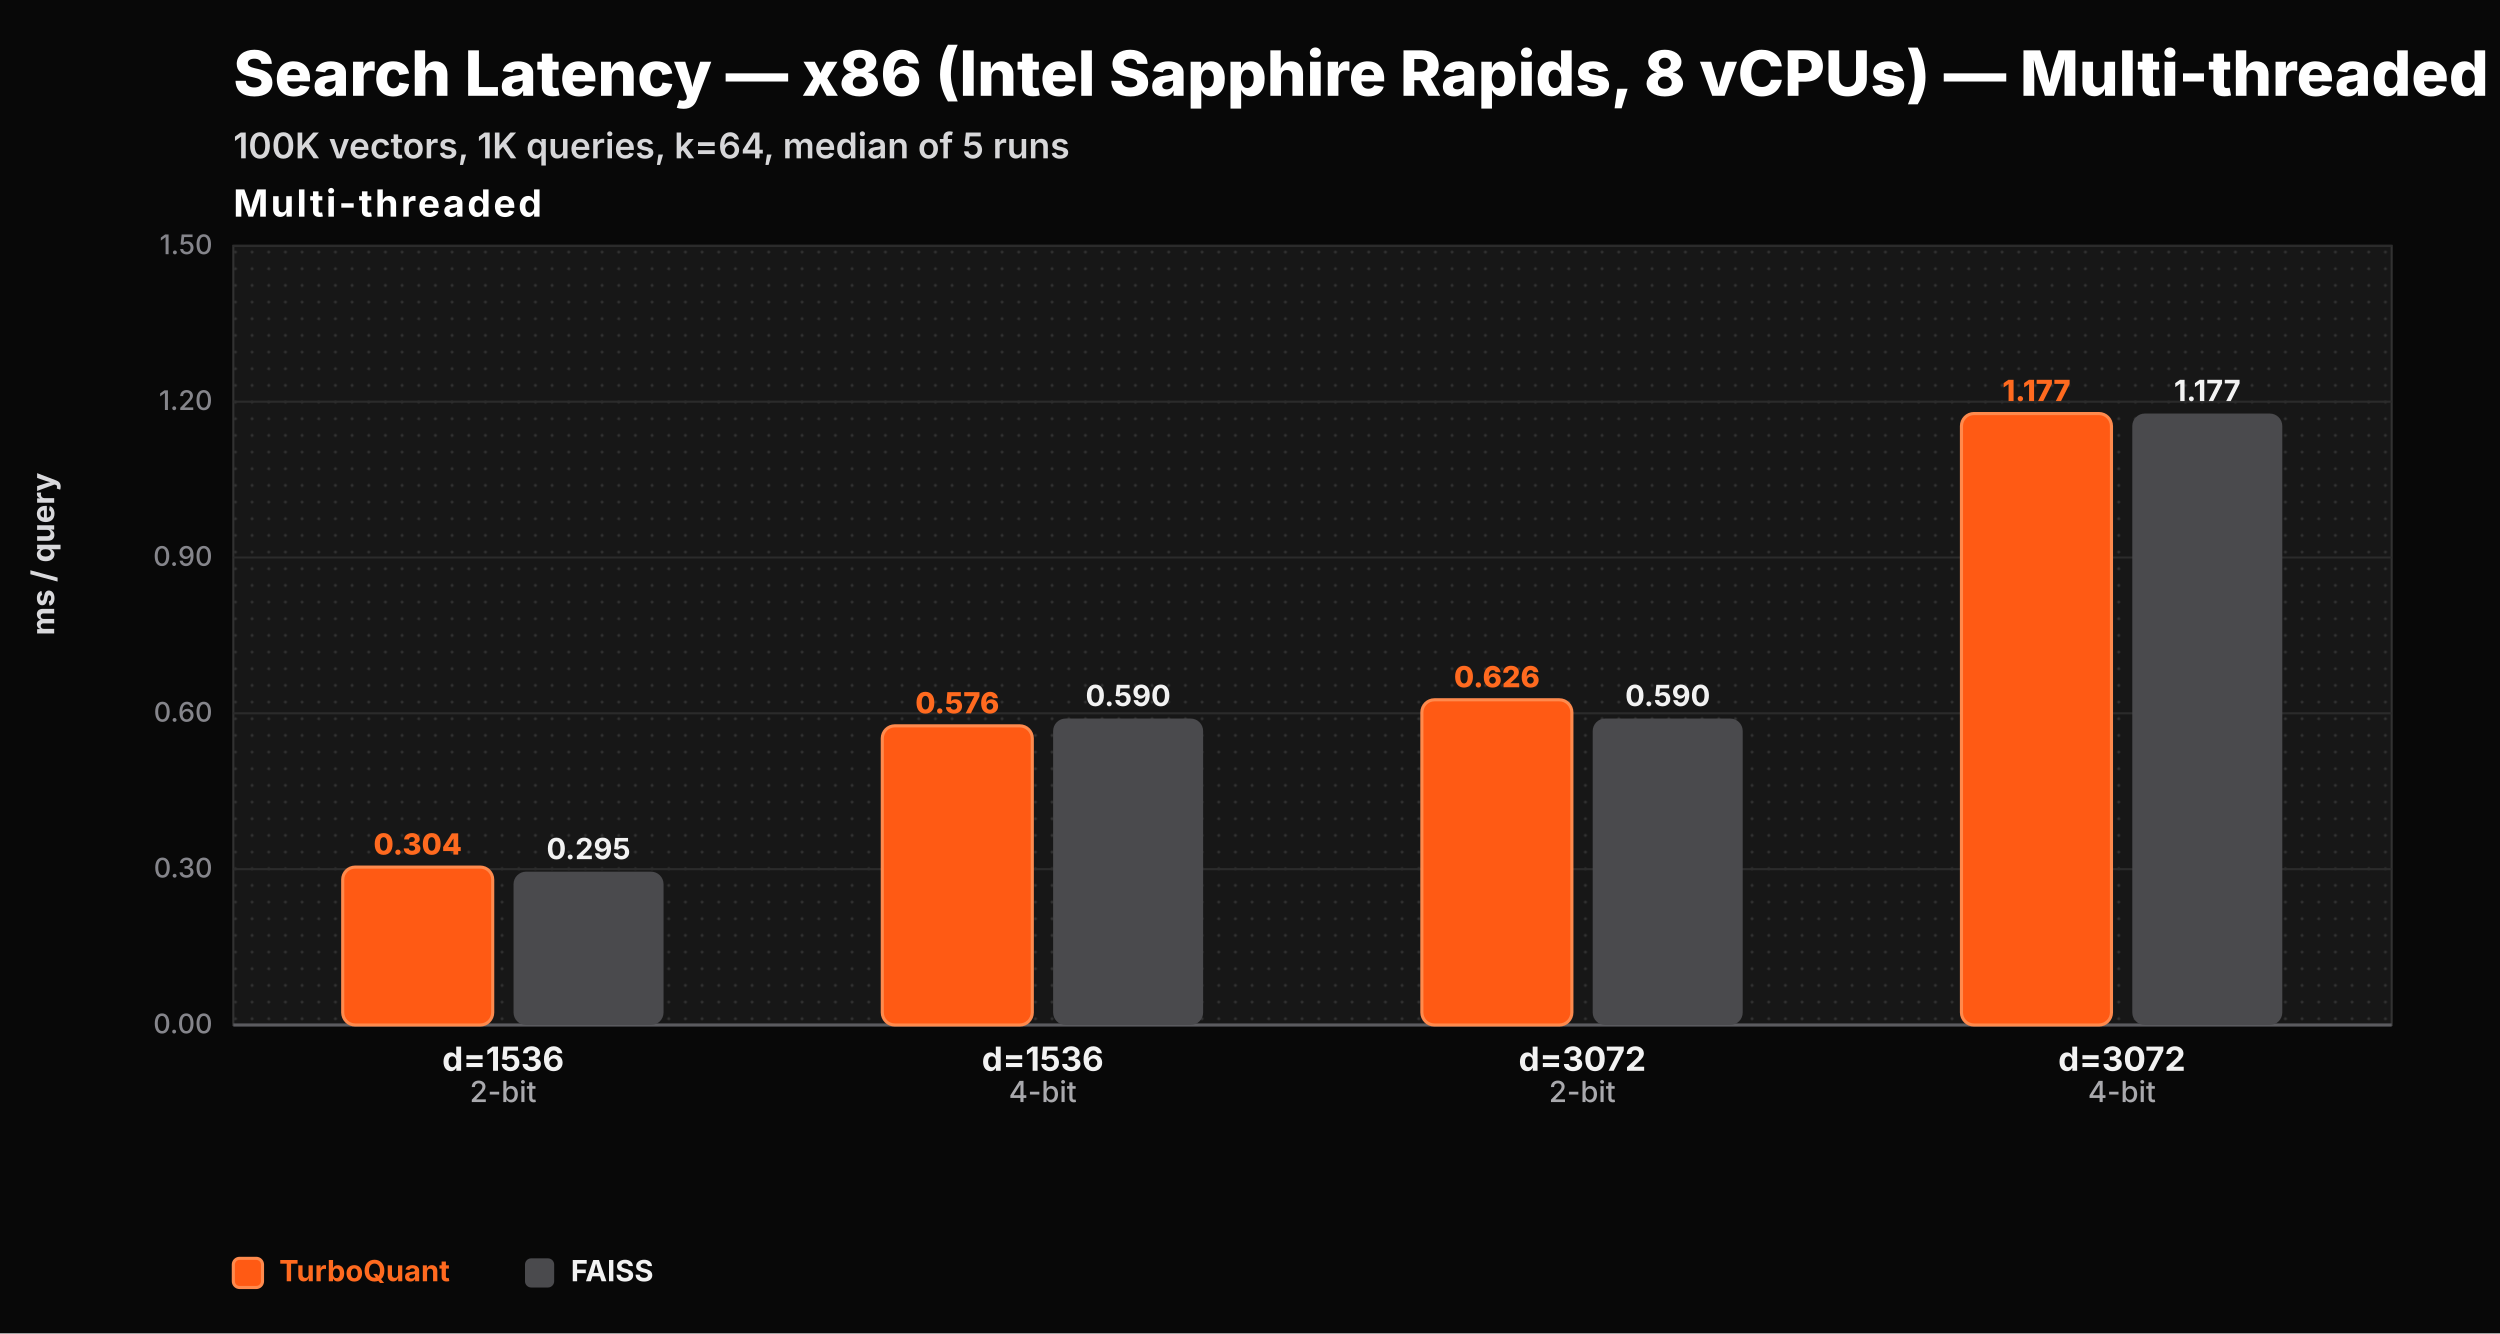
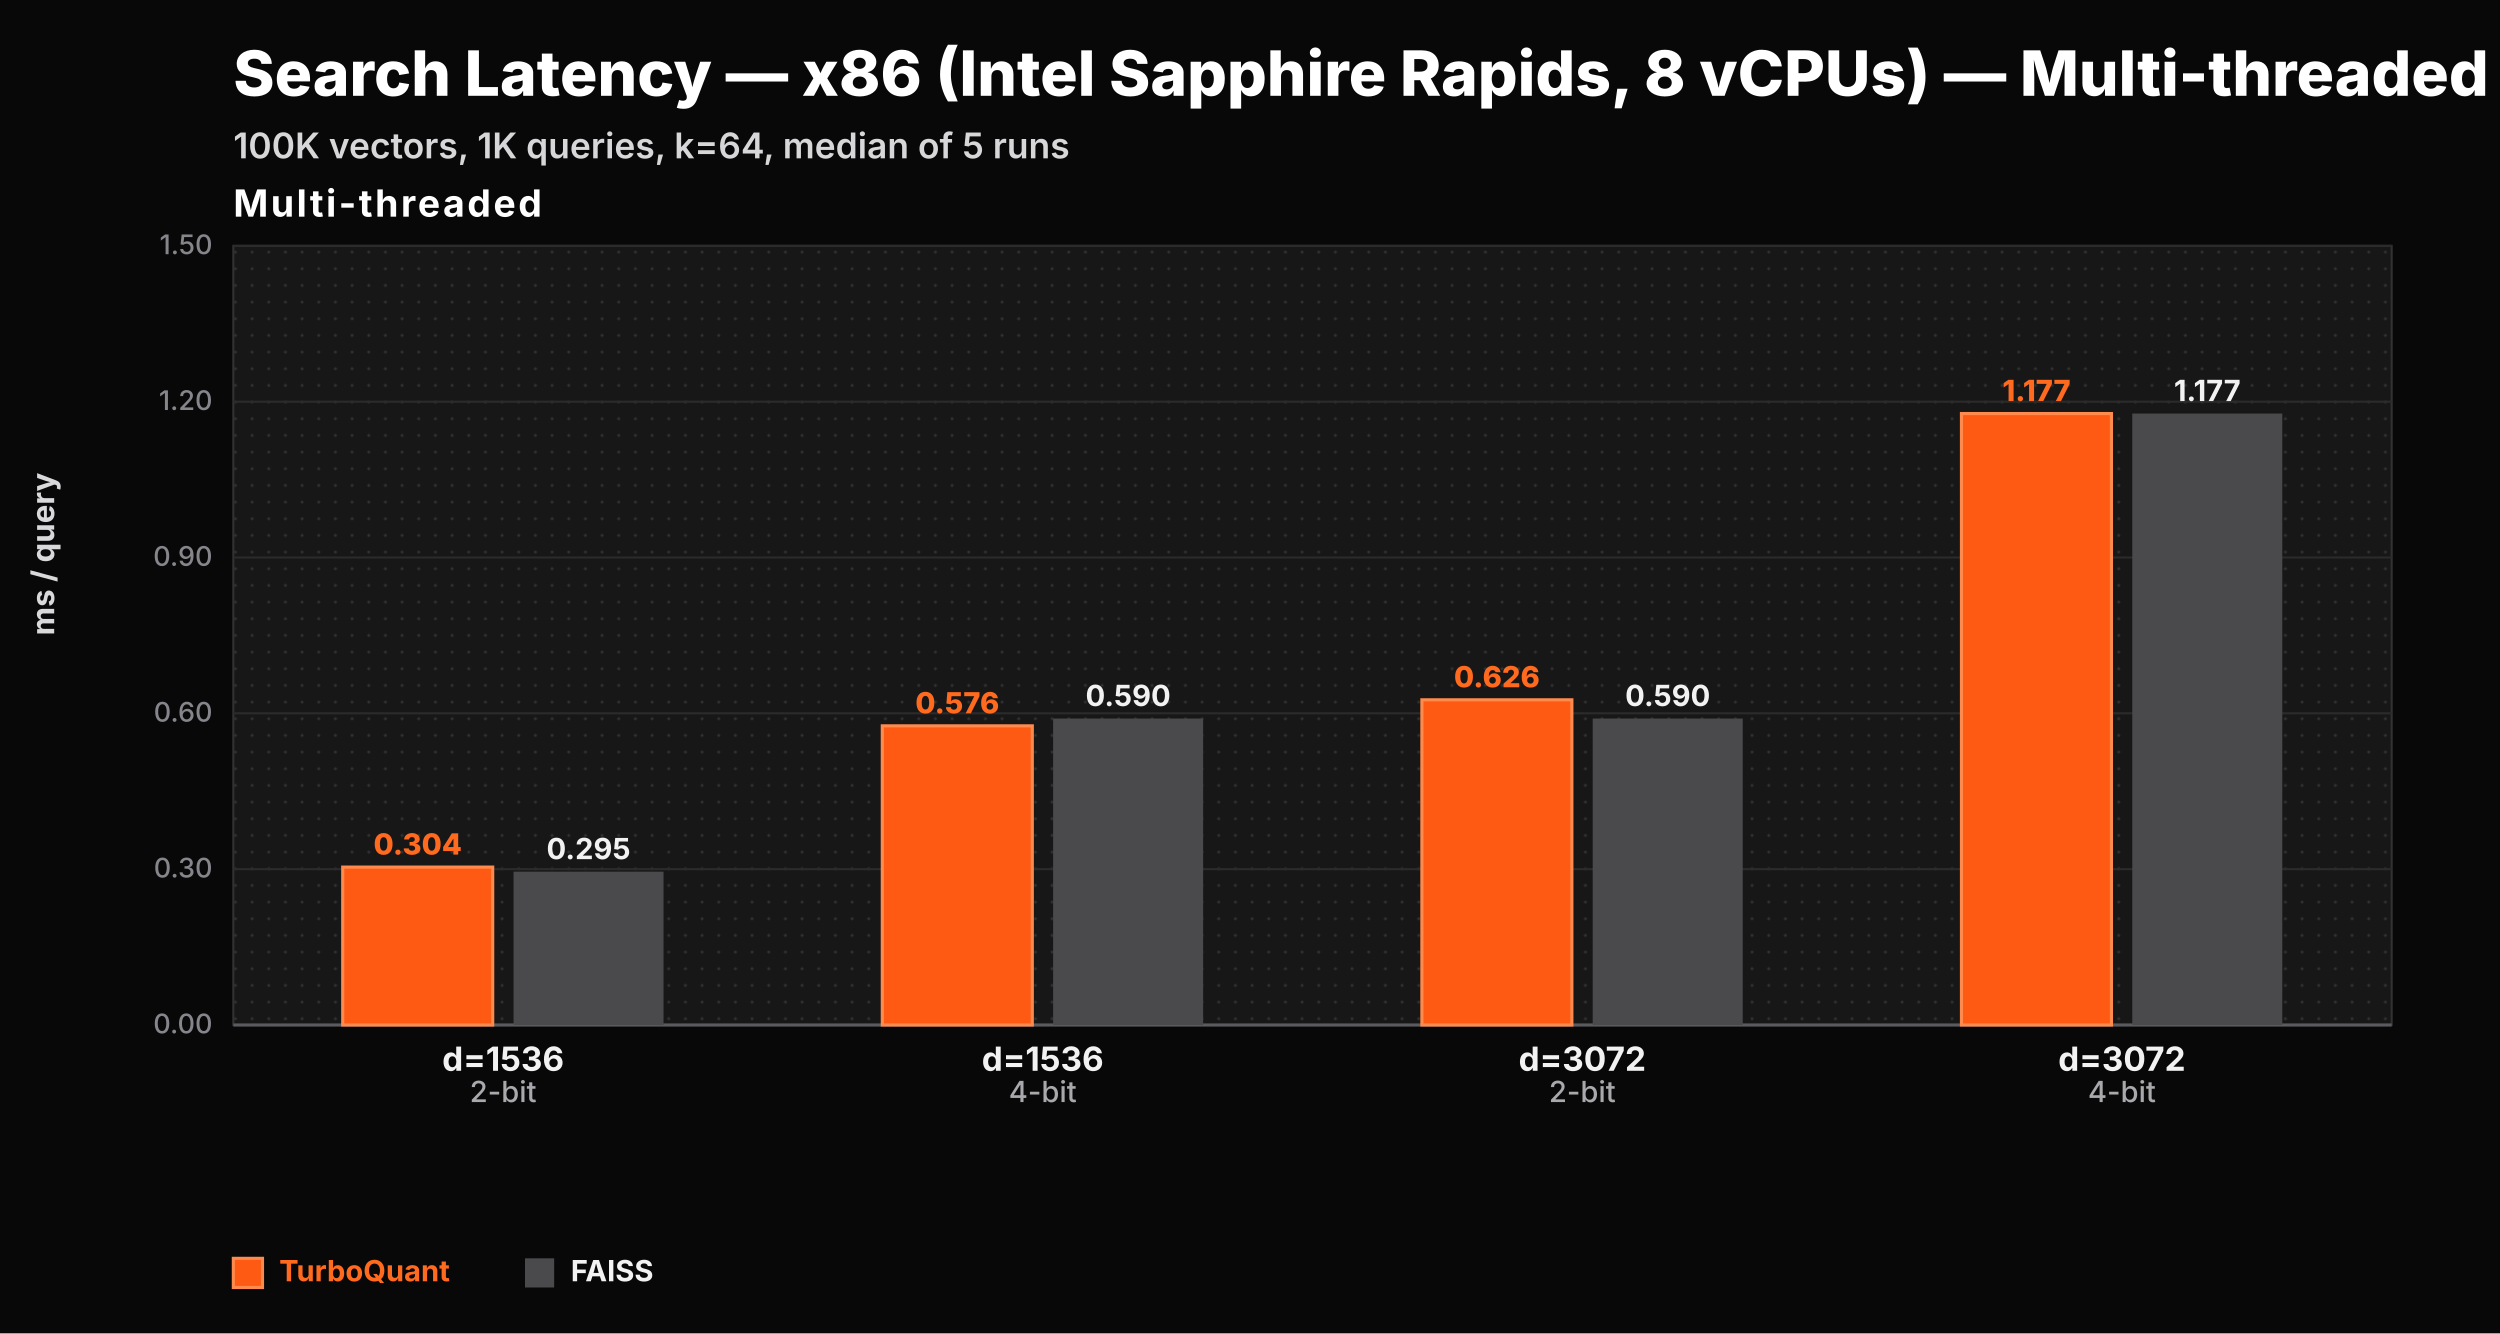
<svg xmlns="http://www.w3.org/2000/svg" width="1200" height="640" viewBox="0 0 1200 640" role="img" aria-label="Search Latency — x86 (Intel Sapphire Rapids, 8 vCPUs) — Multi-threaded">
  <style>
  text { font-family: "Satoshi", -apple-system, BlinkMacSystemFont, "Segoe UI", sans-serif; }
  .title { font: 800 30px "Satoshi", -apple-system, BlinkMacSystemFont, "Segoe UI", sans-serif; fill: #ffffff; }
  .subtitle { font: 600 17px "Satoshi", -apple-system, BlinkMacSystemFont, "Segoe UI", sans-serif; fill: #d7d7d9; }
  .panel { font: 700 18px "Satoshi", -apple-system, BlinkMacSystemFont, "Segoe UI", sans-serif; fill: #ffffff; letter-spacing: 1.2px; }
  .label { font: 700 16px "Satoshi", -apple-system, BlinkMacSystemFont, "Segoe UI", sans-serif; fill: #f2f2f2; }
  .secondary { font: 500 14px "Satoshi", -apple-system, BlinkMacSystemFont, "Segoe UI", sans-serif; fill: #a9a9ad; }
  .tick { font: 500 13px "Satoshi", -apple-system, BlinkMacSystemFont, "Segoe UI", sans-serif; fill: #85858b; }
  .value { font: 700 14px "Satoshi", -apple-system, BlinkMacSystemFont, "Segoe UI", sans-serif; fill: #f2f2f2; }
  .value-accent { font: 800 14px "Satoshi", -apple-system, BlinkMacSystemFont, "Segoe UI", sans-serif; fill: #ff6a1f; }
  .axis { font: 700 15px "Satoshi", -apple-system, BlinkMacSystemFont, "Segoe UI", sans-serif; fill: #d9d9dc; }
  .legend { font: 700 14px "Satoshi", -apple-system, BlinkMacSystemFont, "Segoe UI", sans-serif; fill: #f2f2f2; }
  .mono { font-family: "SFMono-Regular", Consolas, "Liberation Mono", monospace; }
</style>
  <defs>
    <pattern id="dotgrid" width="8" height="8" patternUnits="userSpaceOnUse">
      <circle cx="1" cy="1" r="0.75" fill="#3a3a3a" opacity="0.7" />
    </pattern>
    <marker id="arr" markerWidth="8" markerHeight="8" refX="7" refY="4" orient="auto">
      <path d="M0,0 L8,4 L0,8 z" fill="#5b5b5f" />
    </marker>
  </defs>
  <rect width="100%" height="100%" fill="#080808" />
  <text x="112" y="46" class="title">Search Latency — x86 (Intel Sapphire Rapids, 8 vCPUs) — Multi-threaded</text>
  <text x="112" y="76" class="subtitle">100K vectors, 1K queries, k=64, median of 5 runs</text>
  <rect x="112" y="118" width="1036" height="374" fill="#171717" stroke="#323232" stroke-width="1" />
  <rect x="112" y="118" width="1036" height="374" fill="url(#dotgrid)" opacity="0.95" />
  <line x1="112" y1="492.0" x2="1148" y2="492.0" stroke="#2b2b2b" stroke-width="1" />
  <text x="102" y="496.0" text-anchor="end" class="tick">0.00</text>
  <line x1="112" y1="417.2" x2="1148" y2="417.2" stroke="#2b2b2b" stroke-width="1" />
  <text x="102" y="421.2" text-anchor="end" class="tick">0.30</text>
  <line x1="112" y1="342.4" x2="1148" y2="342.4" stroke="#2b2b2b" stroke-width="1" />
  <text x="102" y="346.4" text-anchor="end" class="tick">0.60</text>
  <line x1="112" y1="267.6" x2="1148" y2="267.6" stroke="#2b2b2b" stroke-width="1" />
  <text x="102" y="271.6" text-anchor="end" class="tick">0.90</text>
  <line x1="112" y1="192.8" x2="1148" y2="192.8" stroke="#2b2b2b" stroke-width="1" />
  <text x="102" y="196.8" text-anchor="end" class="tick">1.20</text>
  <line x1="112" y1="118.0" x2="1148" y2="118.0" stroke="#2b2b2b" stroke-width="1" />
  <text x="102" y="122.0" text-anchor="end" class="tick">1.50</text>
  <line x1="112" y1="492.0" x2="1148" y2="492.0" stroke="#5b5b5f" stroke-width="1.5" />
  <text x="112" y="104" class="panel">Multi-threaded</text>
-   <rect x="164.5" y="416.2" width="72" height="75.8" rx="6" fill="#ff5a14" stroke="#ff8a4d" stroke-width="1.5" />
-   <rect x="246.5" y="418.4" width="72" height="73.6" rx="6" fill="#4a4a4d" />
+   <rect x="164.5" y="416.2" width="72" height="75.8" fill="#ff5a14" stroke="#ff8a4d" stroke-width="1.5" />
+   <rect x="246.5" y="418.4" width="72" height="73.6" fill="#4a4a4d" />
  <text x="200.5" y="410.2" text-anchor="middle" class="value-accent">0.304</text>
  <text x="282.5" y="412.4" text-anchor="middle" class="value">0.295</text>
  <text x="241.5" y="514" text-anchor="middle" class="label">d=1536</text>
  <text x="241.5" y="529" text-anchor="middle" class="secondary">2-bit</text>
-   <rect x="423.5" y="348.4" width="72" height="143.6" rx="6" fill="#ff5a14" stroke="#ff8a4d" stroke-width="1.5" />
-   <rect x="505.5" y="344.9" width="72" height="147.1" rx="6" fill="#4a4a4d" />
+   <rect x="423.5" y="348.4" width="72" height="143.6" fill="#ff5a14" stroke="#ff8a4d" stroke-width="1.5" />
+   <rect x="505.5" y="344.9" width="72" height="147.1" fill="#4a4a4d" />
  <text x="459.5" y="342.4" text-anchor="middle" class="value-accent">0.576</text>
  <text x="541.5" y="338.9" text-anchor="middle" class="value">0.590</text>
  <text x="500.5" y="514" text-anchor="middle" class="label">d=1536</text>
  <text x="500.5" y="529" text-anchor="middle" class="secondary">4-bit</text>
-   <rect x="682.5" y="335.9" width="72" height="156.1" rx="6" fill="#ff5a14" stroke="#ff8a4d" stroke-width="1.5" />
-   <rect x="764.5" y="344.9" width="72" height="147.1" rx="6" fill="#4a4a4d" />
+   <rect x="682.5" y="335.9" width="72" height="156.1" fill="#ff5a14" stroke="#ff8a4d" stroke-width="1.5" />
+   <rect x="764.5" y="344.9" width="72" height="147.1" fill="#4a4a4d" />
  <text x="718.5" y="329.9" text-anchor="middle" class="value-accent">0.626</text>
  <text x="800.5" y="338.9" text-anchor="middle" class="value">0.590</text>
  <text x="759.5" y="514" text-anchor="middle" class="label">d=3072</text>
  <text x="759.5" y="529" text-anchor="middle" class="secondary">2-bit</text>
-   <rect x="941.5" y="198.5" width="72" height="293.5" rx="6" fill="#ff5a14" stroke="#ff8a4d" stroke-width="1.5" />
-   <rect x="1023.5" y="198.5" width="72" height="293.5" rx="6" fill="#4a4a4d" />
+   <rect x="941.5" y="198.5" width="72" height="293.5" fill="#ff5a14" stroke="#ff8a4d" stroke-width="1.5" />
+   <rect x="1023.5" y="198.5" width="72" height="293.5" fill="#4a4a4d" />
  <text x="977.5" y="192.5" text-anchor="middle" class="value-accent">1.177</text>
  <text x="1059.5" y="192.5" text-anchor="middle" class="value">1.177</text>
  <text x="1018.5" y="514" text-anchor="middle" class="label">d=3072</text>
  <text x="1018.5" y="529" text-anchor="middle" class="secondary">4-bit</text>
  <text x="26" y="305.0" transform="rotate(-90, 26, 305.0)" class="axis">ms / query</text>
-   <rect x="112" y="604" width="14" height="14" rx="3" fill="#ff5a14" stroke="#ff8a4d" stroke-width="1.5" />
+   <rect x="112" y="604" width="14" height="14" fill="#ff5a14" stroke="#ff8a4d" stroke-width="1.5" />
  <text x="134" y="615" class="legend" style="fill: #ff6a1f;">TurboQuant</text>
-   <rect x="252" y="604" width="14" height="14" rx="3" fill="#4a4a4d" />
+   <rect x="252" y="604" width="14" height="14" fill="#4a4a4d" />
  <text x="274" y="615" class="legend">FAISS</text>
</svg>
